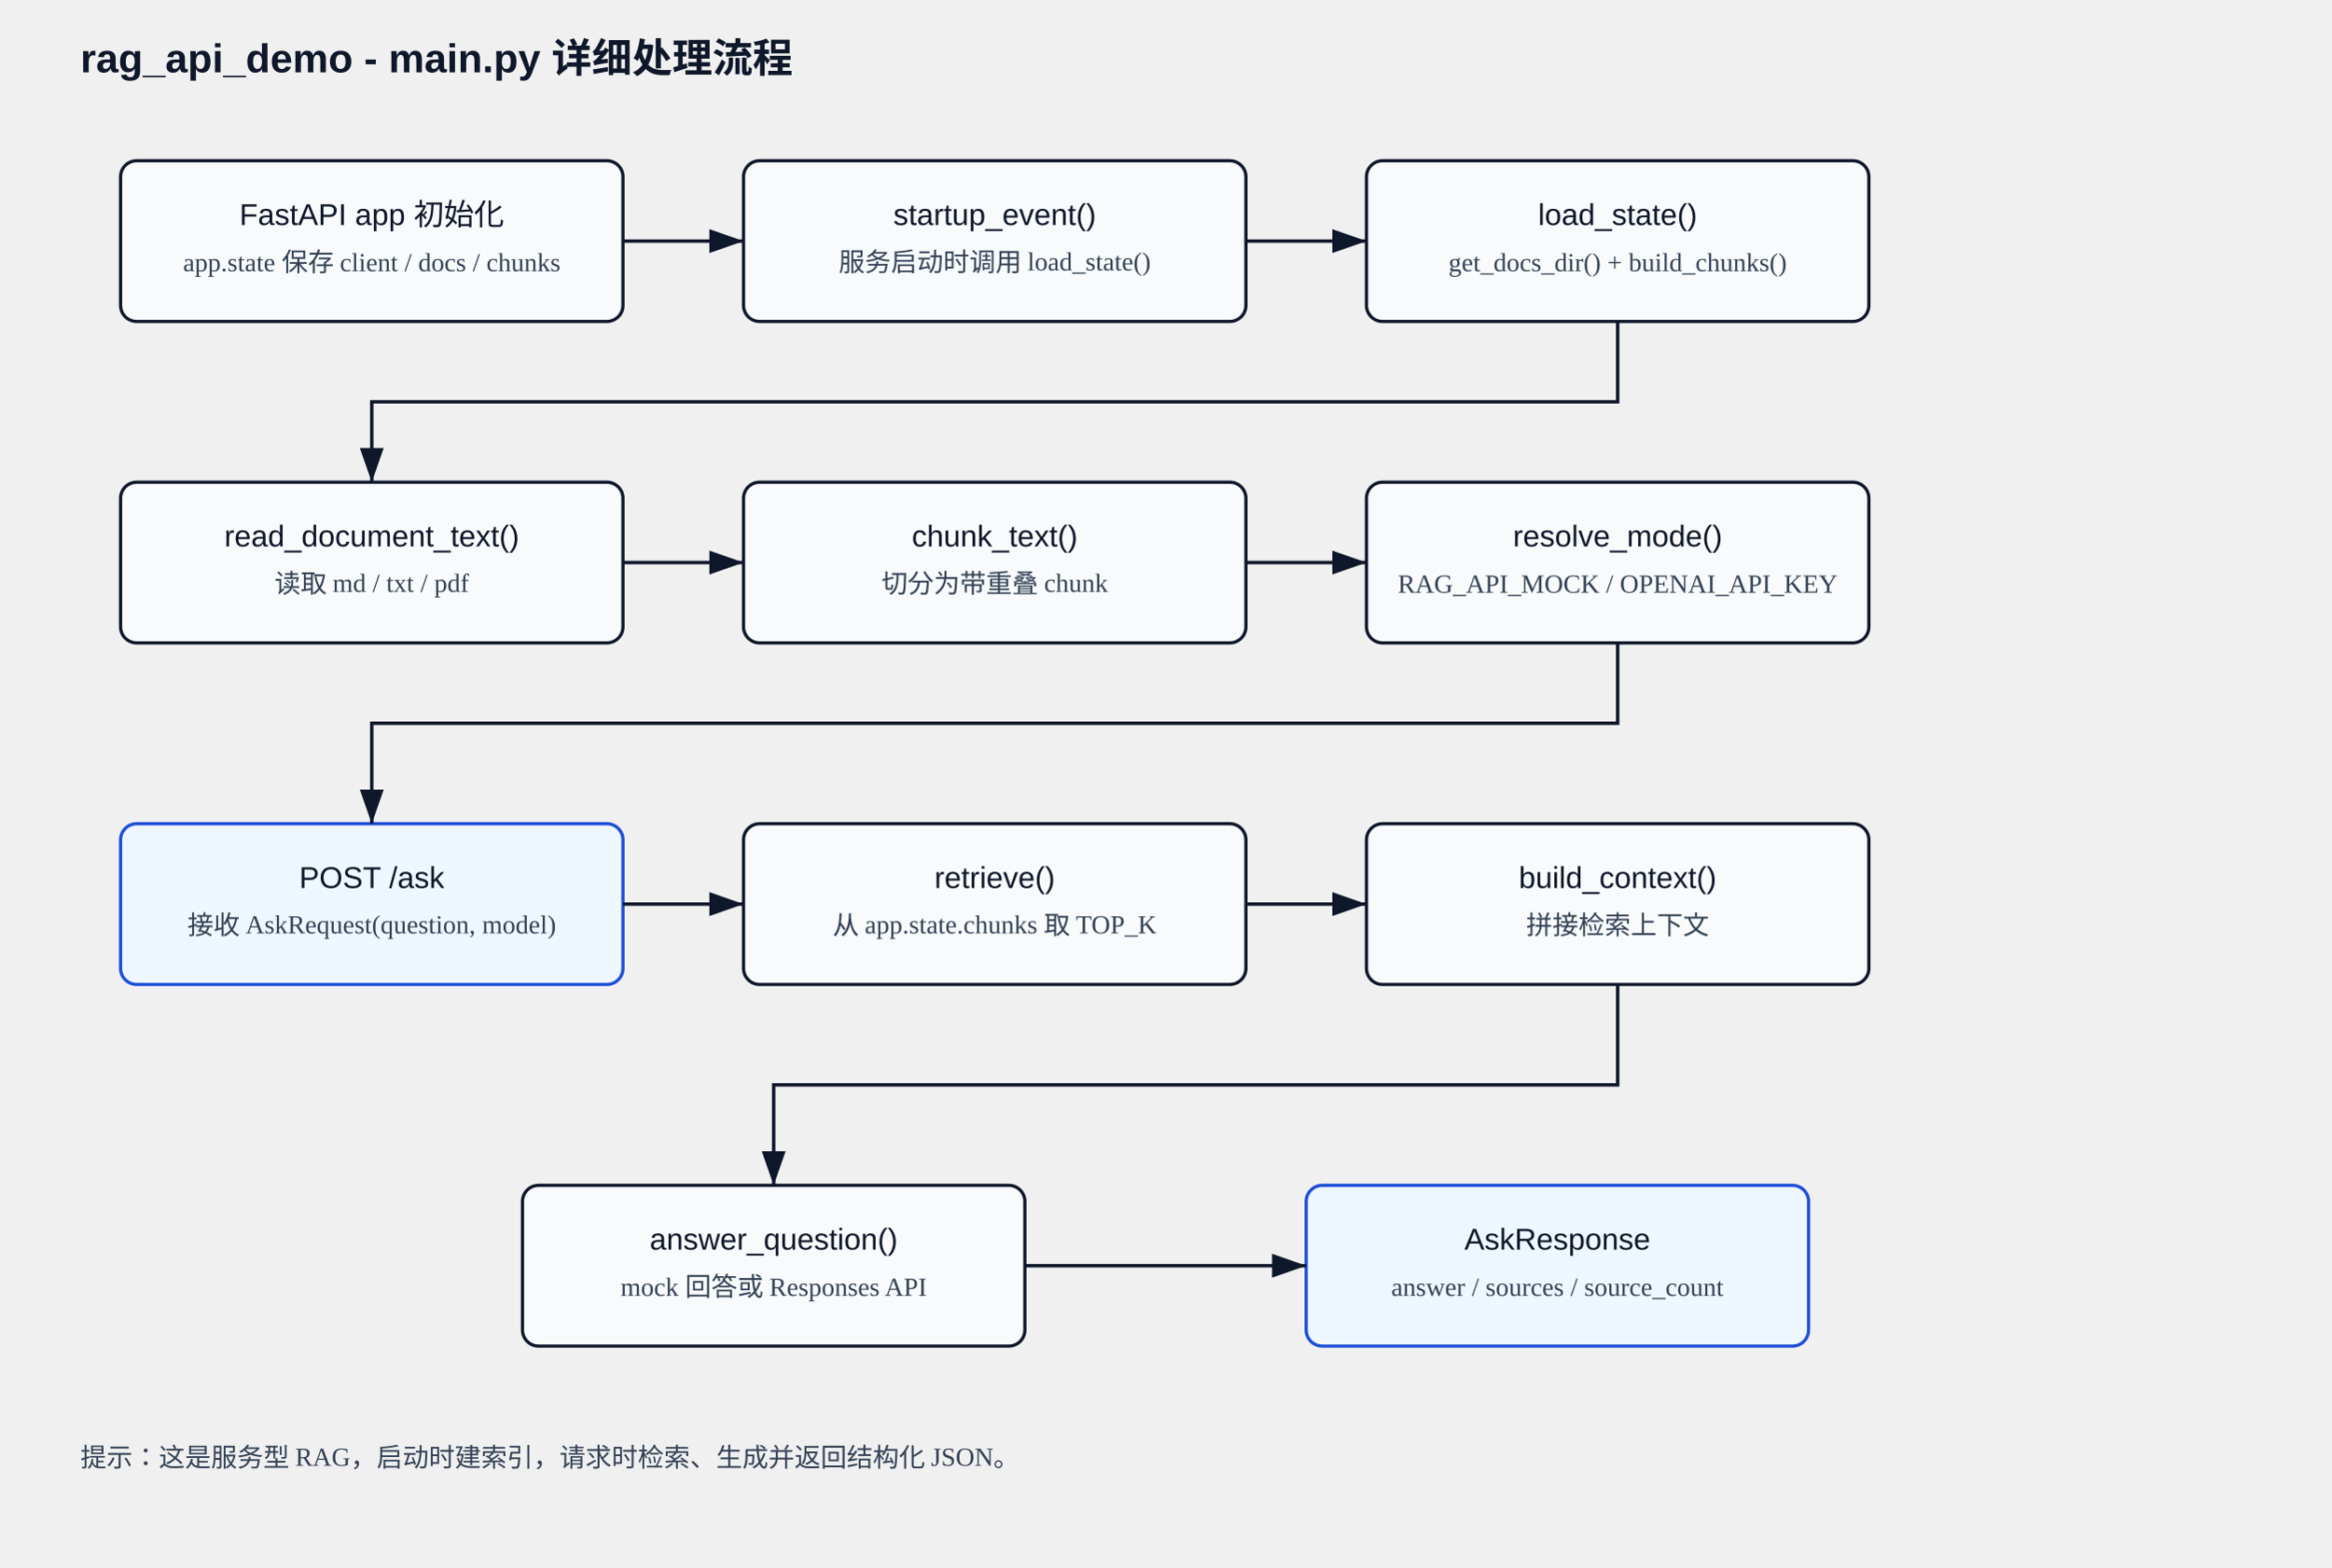
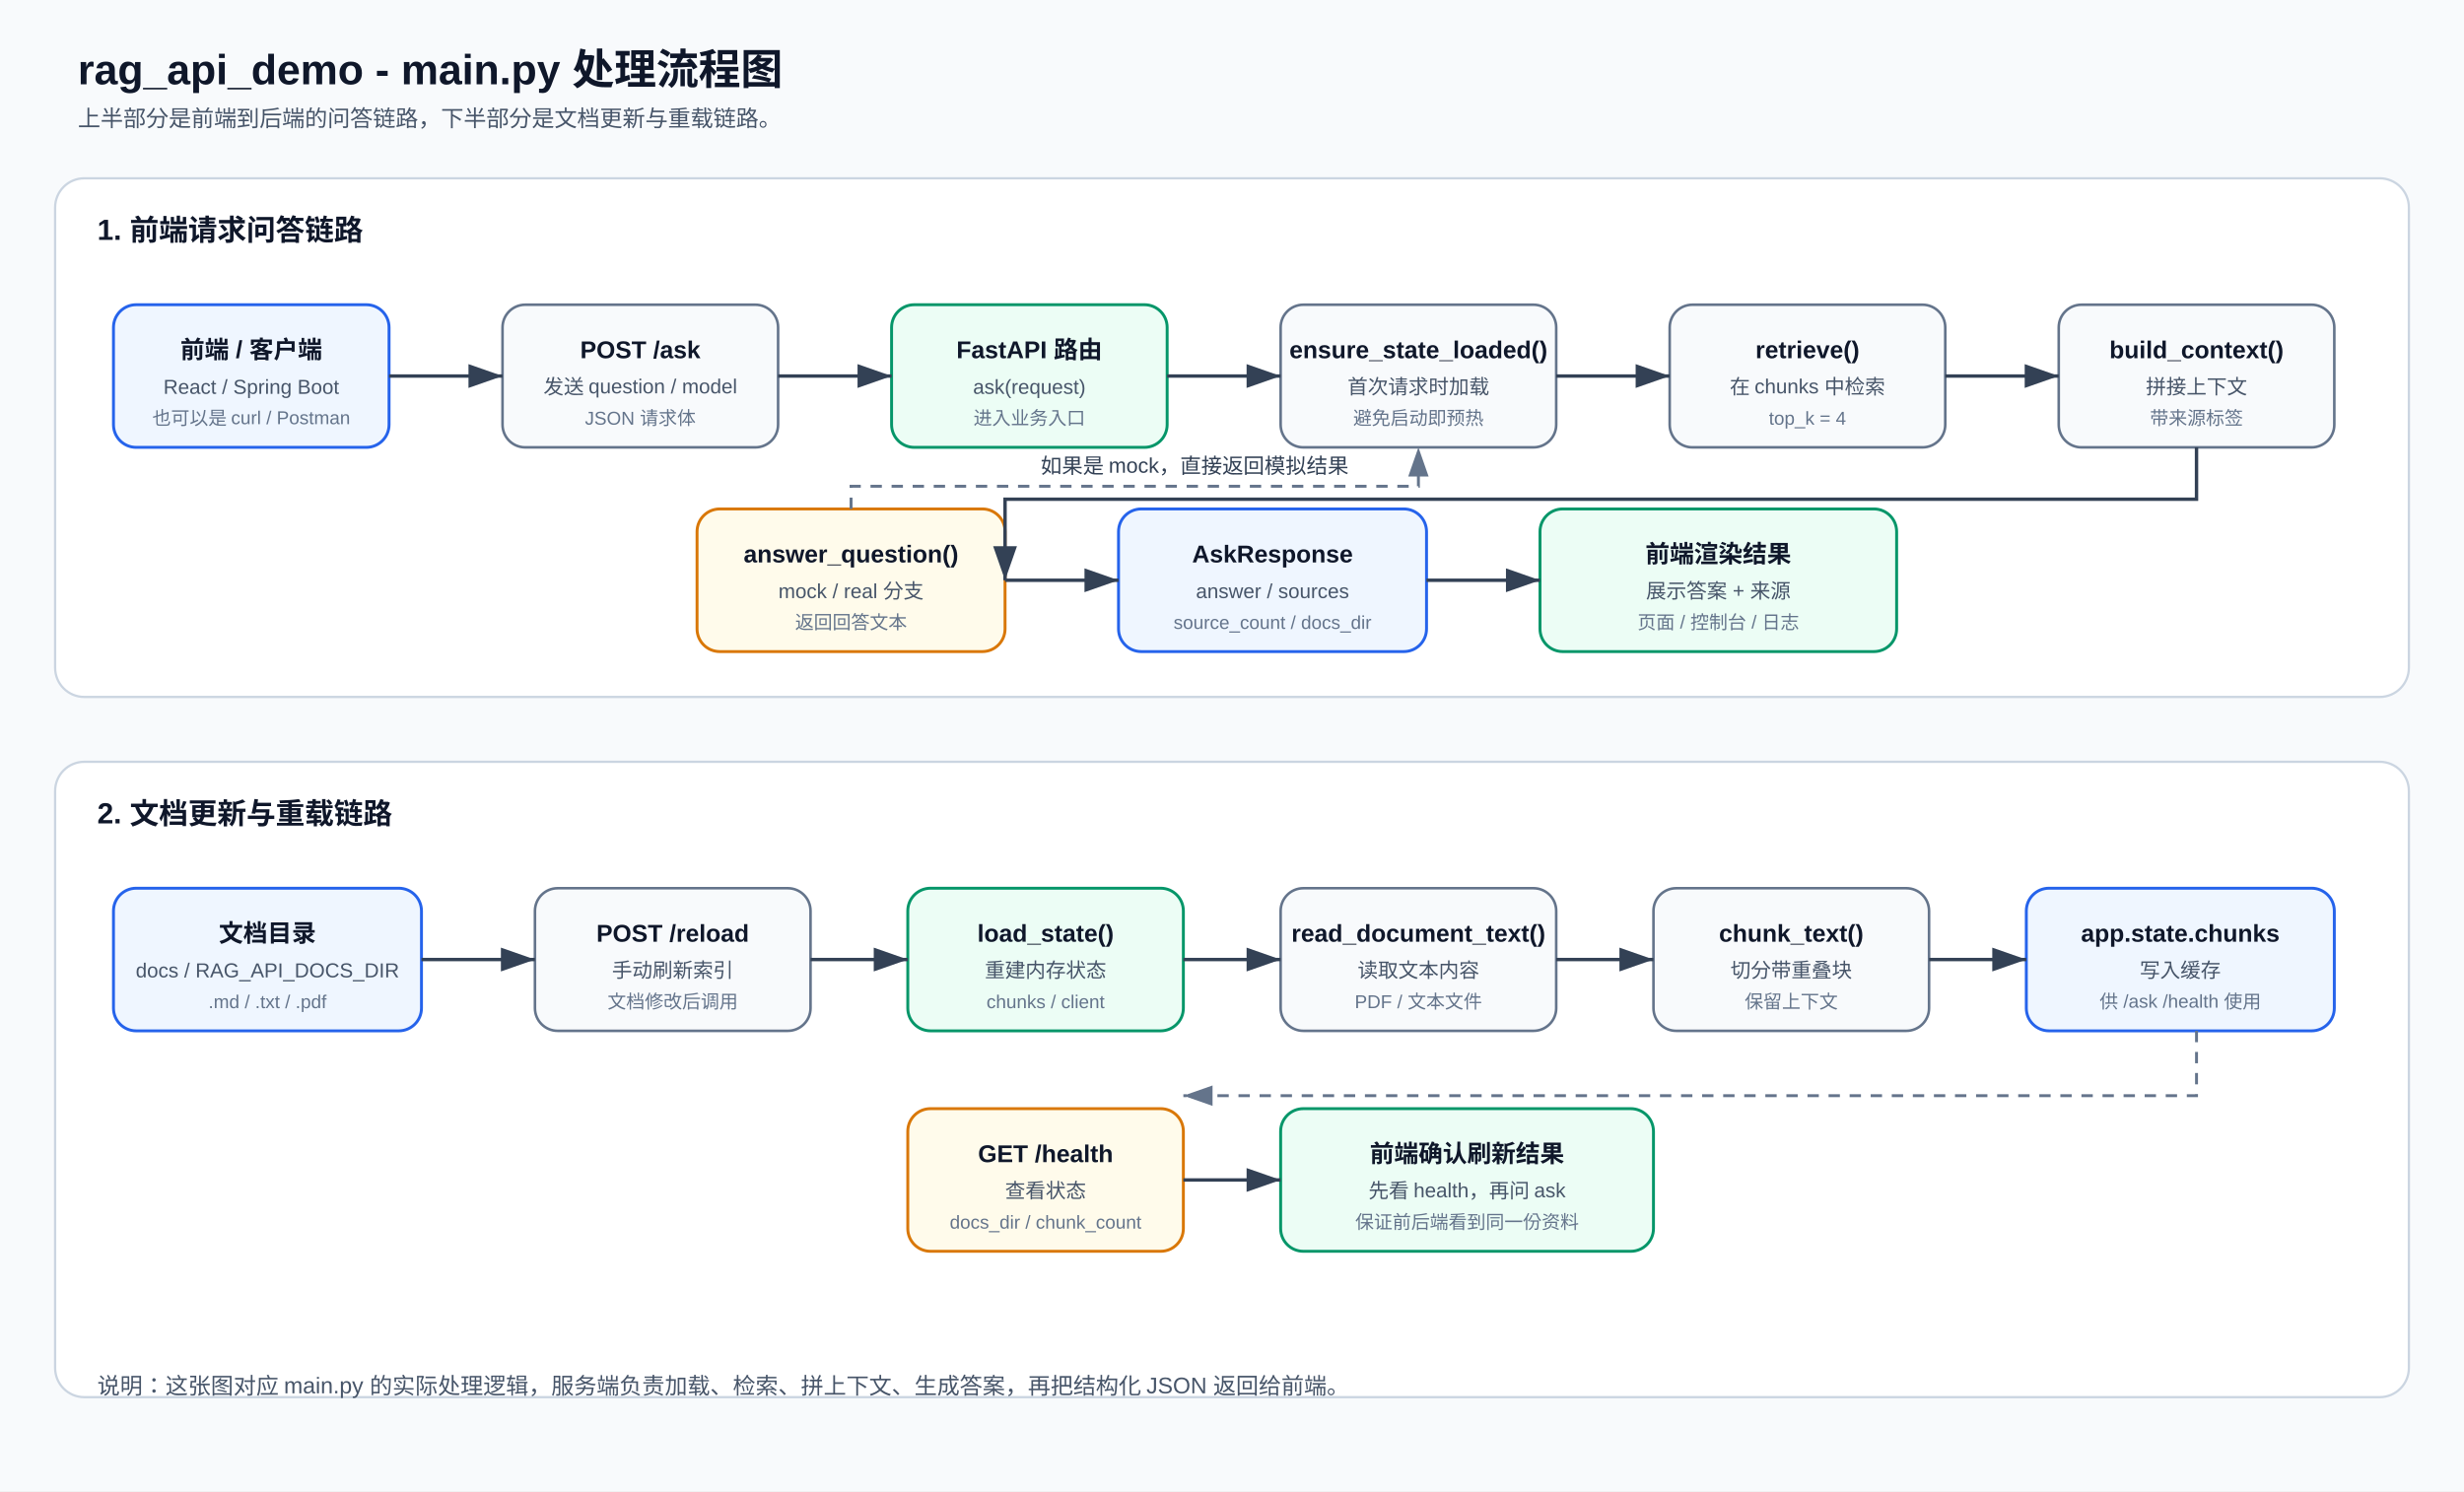
- <svg xmlns="http://www.w3.org/2000/svg" width="1160" height="780" viewBox="0 0 1160 780">
+ <svg xmlns="http://www.w3.org/2000/svg" width="1520" height="920" viewBox="0 0 1520 920">
  <style>
-     .box { fill:#f8fafc; stroke:#0f172a; stroke-width:1.6; rx:8; }
-     .api { fill:#eef6ff; stroke:#1d4ed8; stroke-width:1.6; rx:8; }
-     .text { font-family: Arial, Helvetica, sans-serif; font-size:15px; fill:#0f172a; }
-     .small { font-size:13px; fill:#334155; }
-     .title { font-weight:700; font-size:20px; }
-     .arrow { stroke:#0f172a; stroke-width:1.7; fill:none; marker-end:url(#arrowhead); }
+     .bg { fill: #f8fafc; }
+     .lane { fill: #ffffff; stroke: #cbd5e1; stroke-width: 1.4; rx: 18; }
+     .title { font-family: Arial, Helvetica, sans-serif; font-size: 26px; font-weight: 700; fill: #0f172a; }
+     .subtitle { font-family: Arial, Helvetica, sans-serif; font-size: 14px; fill: #475569; }
+     .section { font-family: Arial, Helvetica, sans-serif; font-size: 18px; font-weight: 700; fill: #0f172a; }
+     .box { fill: #ffffff; stroke: #334155; stroke-width: 1.6; rx: 14; }
+     .box-blue { fill: #eff6ff; stroke: #2563eb; stroke-width: 1.8; rx: 14; }
+     .box-green { fill: #ecfdf5; stroke: #059669; stroke-width: 1.8; rx: 14; }
+     .box-amber { fill: #fffbeb; stroke: #d97706; stroke-width: 1.8; rx: 14; }
+     .box-slate { fill: #f8fafc; stroke: #64748b; stroke-width: 1.6; rx: 14; }
+     .label { font-family: Arial, Helvetica, sans-serif; font-size: 15px; font-weight: 700; fill: #0f172a; }
+     .small { font-family: Arial, Helvetica, sans-serif; font-size: 12.5px; fill: #475569; }
+     .tiny { font-family: Arial, Helvetica, sans-serif; font-size: 11.5px; fill: #64748b; }
+     .arrow { stroke: #334155; stroke-width: 2.1; fill: none; marker-end: url(#arrowhead); }
+     .arrow-soft { stroke: #64748b; stroke-width: 1.8; fill: none; marker-end: url(#arrowheadSoft); stroke-dasharray: 7 6; }
+     .step { font-family: Arial, Helvetica, sans-serif; font-size: 13px; fill: #334155; }
  </style>
  <defs>
    <marker id="arrowhead" markerWidth="10" markerHeight="7" refX="10" refY="3.5" orient="auto">
-       <polygon points="0 0, 10 3.5, 0 7" fill="#0f172a" />
+       <polygon points="0 0, 10 3.5, 0 7" fill="#334155" />
+     </marker>
+     <marker id="arrowheadSoft" markerWidth="10" markerHeight="7" refX="10" refY="3.5" orient="auto">
+       <polygon points="0 0, 10 3.5, 0 7" fill="#64748b" />
    </marker>
  </defs>
-   <text x="40" y="36" class="text title">rag_api_demo - main.py 详细处理流程</text>
-   <rect x="60" y="80" width="250" height="80" class="box" />
-   <text x="185" y="112" text-anchor="middle" class="text">FastAPI app 初始化</text>
-   <text x="185" y="135" text-anchor="middle" class="small">app.state 保存 client / docs / chunks</text>
-   <rect x="370" y="80" width="250" height="80" class="box" />
-   <text x="495" y="112" text-anchor="middle" class="text">startup_event()</text>
-   <text x="495" y="135" text-anchor="middle" class="small">服务启动时调用 load_state()</text>
-   <rect x="680" y="80" width="250" height="80" class="box" />
-   <text x="805" y="112" text-anchor="middle" class="text">load_state()</text>
-   <text x="805" y="135" text-anchor="middle" class="small">get_docs_dir() + build_chunks()</text>
-   <rect x="60" y="240" width="250" height="80" class="box" />
-   <text x="185" y="272" text-anchor="middle" class="text">read_document_text()</text>
-   <text x="185" y="295" text-anchor="middle" class="small">读取 md / txt / pdf</text>
-   <rect x="370" y="240" width="250" height="80" class="box" />
-   <text x="495" y="272" text-anchor="middle" class="text">chunk_text()</text>
-   <text x="495" y="295" text-anchor="middle" class="small">切分为带重叠 chunk</text>
-   <rect x="680" y="240" width="250" height="80" class="box" />
-   <text x="805" y="272" text-anchor="middle" class="text">resolve_mode()</text>
-   <text x="805" y="295" text-anchor="middle" class="small">RAG_API_MOCK / OPENAI_API_KEY</text>
-   <rect x="60" y="410" width="250" height="80" class="api" />
-   <text x="185" y="442" text-anchor="middle" class="text">POST /ask</text>
-   <text x="185" y="465" text-anchor="middle" class="small">接收 AskRequest(question, model)</text>
-   <rect x="370" y="410" width="250" height="80" class="box" />
-   <text x="495" y="442" text-anchor="middle" class="text">retrieve()</text>
-   <text x="495" y="465" text-anchor="middle" class="small">从 app.state.chunks 取 TOP_K</text>
-   <rect x="680" y="410" width="250" height="80" class="box" />
-   <text x="805" y="442" text-anchor="middle" class="text">build_context()</text>
-   <text x="805" y="465" text-anchor="middle" class="small">拼接检索上下文</text>
-   <rect x="260" y="590" width="250" height="80" class="box" />
-   <text x="385" y="622" text-anchor="middle" class="text">answer_question()</text>
-   <text x="385" y="645" text-anchor="middle" class="small">mock 回答或 Responses API</text>
-   <rect x="650" y="590" width="250" height="80" class="api" />
-   <text x="775" y="622" text-anchor="middle" class="text">AskResponse</text>
-   <text x="775" y="645" text-anchor="middle" class="small">answer / sources / source_count</text>
-   <path d="M310 120 L370 120" class="arrow" />
-   <path d="M620 120 L680 120" class="arrow" />
-   <path d="M805 160 L805 200 L185 200 L185 240" class="arrow" />
-   <path d="M310 280 L370 280" class="arrow" />
-   <path d="M620 280 L680 280" class="arrow" />
-   <path d="M805 320 L805 360 L185 360 L185 410" class="arrow" />
-   <path d="M310 450 L370 450" class="arrow" />
-   <path d="M620 450 L680 450" class="arrow" />
-   <path d="M805 490 L805 540 L385 540 L385 590" class="arrow" />
-   <path d="M510 630 L650 630" class="arrow" />
-   <text x="40" y="730" class="small">提示：这是服务型 RAG，启动时建索引，请求时检索、生成并返回结构化 JSON。</text>
+   <rect x="0" y="0" width="1520" height="920" class="bg" />
+   <text x="48" y="52" class="title">rag_api_demo - main.py 处理流程图</text>
+   <text x="48" y="78" class="subtitle">上半部分是前端到后端的问答链路，下半部分是文档更新与重载链路。</text>
+   <rect x="34" y="110" width="1452" height="320" class="lane" />
+   <text x="60" y="148" class="section">1. 前端请求问答链路</text>
+   <rect x="70" y="188" width="170" height="88" class="box-blue" />
+   <text x="155" y="221" text-anchor="middle" class="label">前端 / 客户端</text>
+   <text x="155" y="243" text-anchor="middle" class="small">React / Spring Boot</text>
+   <text x="155" y="262" text-anchor="middle" class="tiny">也可以是 curl / Postman</text>
+   <rect x="310" y="188" width="170" height="88" class="box-slate" />
+   <text x="395" y="221" text-anchor="middle" class="label">POST /ask</text>
+   <text x="395" y="243" text-anchor="middle" class="small">发送 question / model</text>
+   <text x="395" y="262" text-anchor="middle" class="tiny">JSON 请求体</text>
+   <rect x="550" y="188" width="170" height="88" class="box-green" />
+   <text x="635" y="221" text-anchor="middle" class="label">FastAPI 路由</text>
+   <text x="635" y="243" text-anchor="middle" class="small">ask(request)</text>
+   <text x="635" y="262" text-anchor="middle" class="tiny">进入业务入口</text>
+   <rect x="790" y="188" width="170" height="88" class="box-slate" />
+   <text x="875" y="221" text-anchor="middle" class="label">ensure_state_loaded()</text>
+   <text x="875" y="243" text-anchor="middle" class="small">首次请求时加载</text>
+   <text x="875" y="262" text-anchor="middle" class="tiny">避免启动即预热</text>
+   <rect x="1030" y="188" width="170" height="88" class="box-slate" />
+   <text x="1115" y="221" text-anchor="middle" class="label">retrieve()</text>
+   <text x="1115" y="243" text-anchor="middle" class="small">在 chunks 中检索</text>
+   <text x="1115" y="262" text-anchor="middle" class="tiny">top_k = 4</text>
+   <rect x="1270" y="188" width="170" height="88" class="box-slate" />
+   <text x="1355" y="221" text-anchor="middle" class="label">build_context()</text>
+   <text x="1355" y="243" text-anchor="middle" class="small">拼接上下文</text>
+   <text x="1355" y="262" text-anchor="middle" class="tiny">带来源标签</text>
+   <path d="M240 232 L310 232" class="arrow" />
+   <path d="M480 232 L550 232" class="arrow" />
+   <path d="M720 232 L790 232" class="arrow" />
+   <path d="M960 232 L1030 232" class="arrow" />
+   <path d="M1200 232 L1270 232" class="arrow" />
+   <rect x="430" y="314" width="190" height="88" class="box-amber" />
+   <text x="525" y="347" text-anchor="middle" class="label">answer_question()</text>
+   <text x="525" y="369" text-anchor="middle" class="small">mock / real 分支</text>
+   <text x="525" y="388" text-anchor="middle" class="tiny">返回回答文本</text>
+   <rect x="690" y="314" width="190" height="88" class="box-blue" />
+   <text x="785" y="347" text-anchor="middle" class="label">AskResponse</text>
+   <text x="785" y="369" text-anchor="middle" class="small">answer / sources</text>
+   <text x="785" y="388" text-anchor="middle" class="tiny">source_count / docs_dir</text>
+   <rect x="950" y="314" width="220" height="88" class="box-green" />
+   <text x="1060" y="347" text-anchor="middle" class="label">前端渲染结果</text>
+   <text x="1060" y="369" text-anchor="middle" class="small">展示答案 + 来源</text>
+   <text x="1060" y="388" text-anchor="middle" class="tiny">页面 / 控制台 / 日志</text>
+   <path d="M1355 276 L1355 308 L620 308 L620 358 L620 358" class="arrow" />
+   <path d="M620 358 L690 358" class="arrow" />
+   <path d="M880 358 L950 358" class="arrow" />
+   <path d="M525 314 L525 300 L875 300 L875 276" class="arrow-soft" />
+   <text x="642" y="292" class="step">如果是 mock，直接返回模拟结果</text>
+   <rect x="34" y="470" width="1452" height="392" class="lane" />
+   <text x="60" y="508" class="section">2. 文档更新与重载链路</text>
+   <rect x="70" y="548" width="190" height="88" class="box-blue" />
+   <text x="165" y="581" text-anchor="middle" class="label">文档目录</text>
+   <text x="165" y="603" text-anchor="middle" class="small">docs / RAG_API_DOCS_DIR</text>
+   <text x="165" y="622" text-anchor="middle" class="tiny">.md / .txt / .pdf</text>
+   <rect x="330" y="548" width="170" height="88" class="box-slate" />
+   <text x="415" y="581" text-anchor="middle" class="label">POST /reload</text>
+   <text x="415" y="603" text-anchor="middle" class="small">手动刷新索引</text>
+   <text x="415" y="622" text-anchor="middle" class="tiny">文档修改后调用</text>
+   <rect x="560" y="548" width="170" height="88" class="box-green" />
+   <text x="645" y="581" text-anchor="middle" class="label">load_state()</text>
+   <text x="645" y="603" text-anchor="middle" class="small">重建内存状态</text>
+   <text x="645" y="622" text-anchor="middle" class="tiny">chunks / client</text>
+   <rect x="790" y="548" width="170" height="88" class="box-slate" />
+   <text x="875" y="581" text-anchor="middle" class="label">read_document_text()</text>
+   <text x="875" y="603" text-anchor="middle" class="small">读取文本内容</text>
+   <text x="875" y="622" text-anchor="middle" class="tiny">PDF / 文本文件</text>
+   <rect x="1020" y="548" width="170" height="88" class="box-slate" />
+   <text x="1105" y="581" text-anchor="middle" class="label">chunk_text()</text>
+   <text x="1105" y="603" text-anchor="middle" class="small">切分带重叠块</text>
+   <text x="1105" y="622" text-anchor="middle" class="tiny">保留上下文</text>
+   <rect x="1250" y="548" width="190" height="88" class="box-blue" />
+   <text x="1345" y="581" text-anchor="middle" class="label">app.state.chunks</text>
+   <text x="1345" y="603" text-anchor="middle" class="small">写入缓存</text>
+   <text x="1345" y="622" text-anchor="middle" class="tiny">供 /ask /health 使用</text>
+   <path d="M260 592 L330 592" class="arrow" />
+   <path d="M500 592 L560 592" class="arrow" />
+   <path d="M730 592 L790 592" class="arrow" />
+   <path d="M960 592 L1020 592" class="arrow" />
+   <path d="M1190 592 L1250 592" class="arrow" />
+   <rect x="560" y="684" width="170" height="88" class="box-amber" />
+   <text x="645" y="717" text-anchor="middle" class="label">GET /health</text>
+   <text x="645" y="739" text-anchor="middle" class="small">查看状态</text>
+   <text x="645" y="758" text-anchor="middle" class="tiny">docs_dir / chunk_count</text>
+   <rect x="790" y="684" width="230" height="88" class="box-green" />
+   <text x="905" y="717" text-anchor="middle" class="label">前端确认刷新结果</text>
+   <text x="905" y="739" text-anchor="middle" class="small">先看 health，再问 ask</text>
+   <text x="905" y="758" text-anchor="middle" class="tiny">保证前后端看到同一份资料</text>
+   <path d="M1355 636 L1355 676 L730 676" class="arrow-soft" />
+   <path d="M730 728 L790 728" class="arrow" />
+   <text x="60" y="860" class="subtitle">说明：这张图对应 main.py 的实际处理逻辑，服务端负责加载、检索、拼上下文、生成答案，再把结构化 JSON 返回给前端。</text>
</svg>
